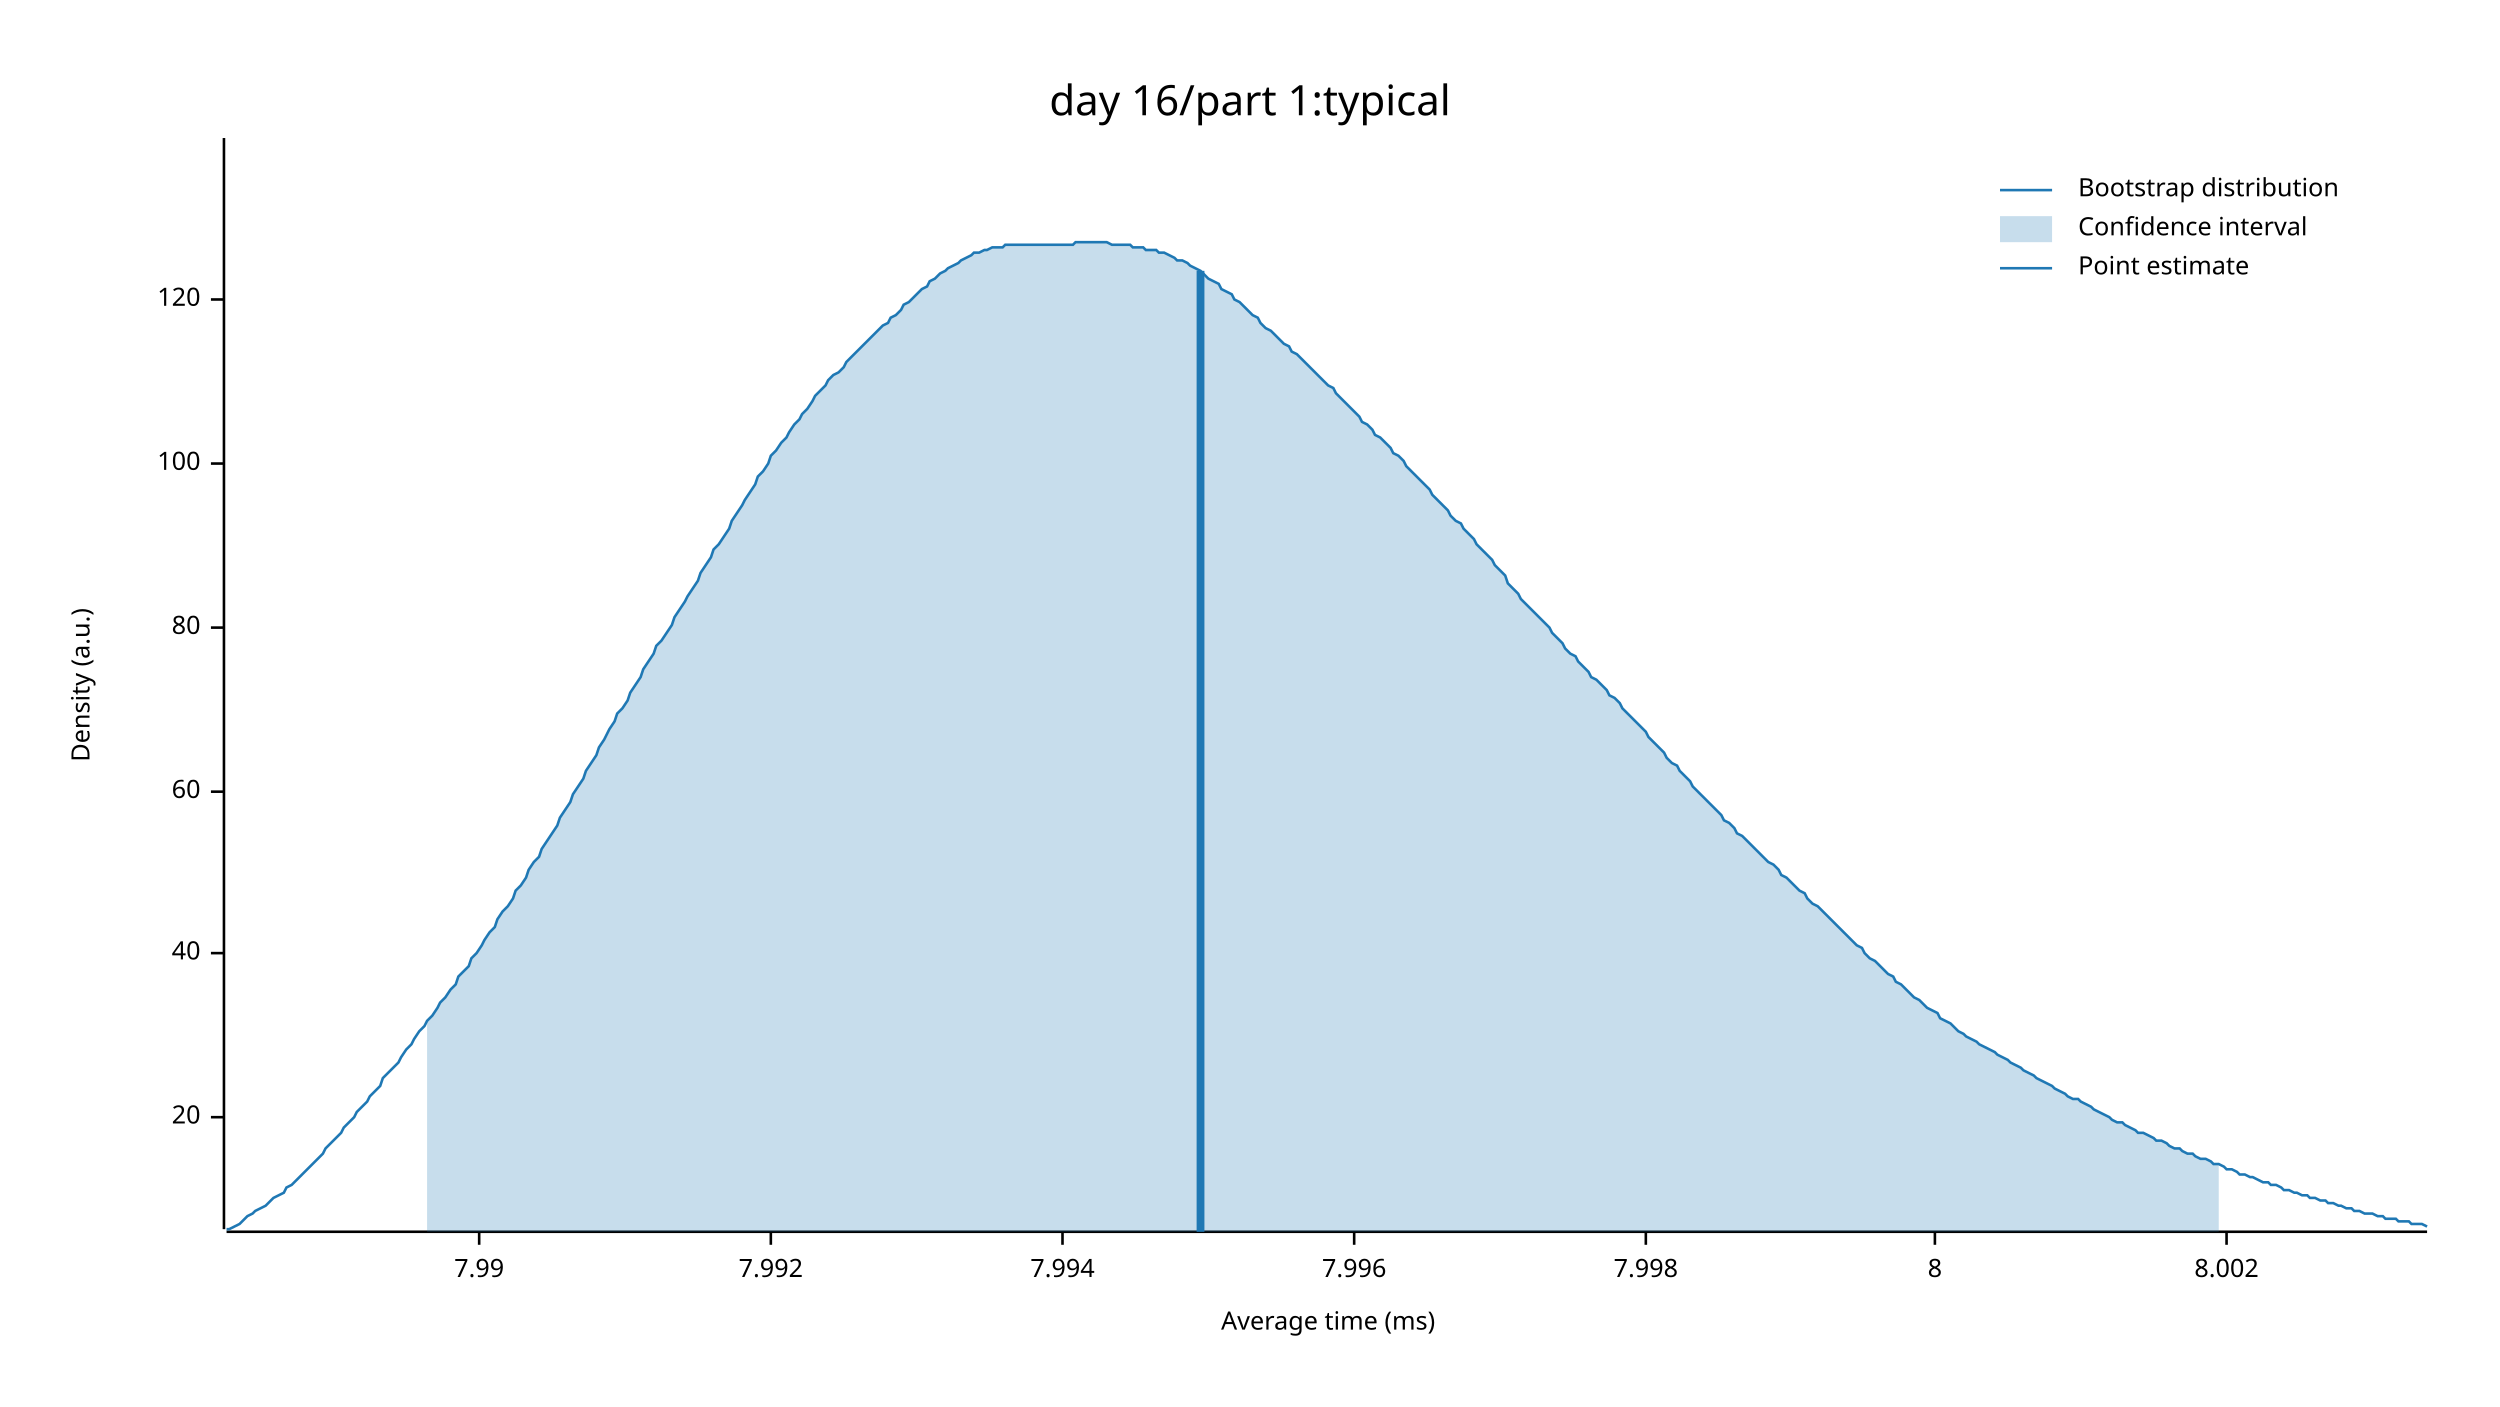
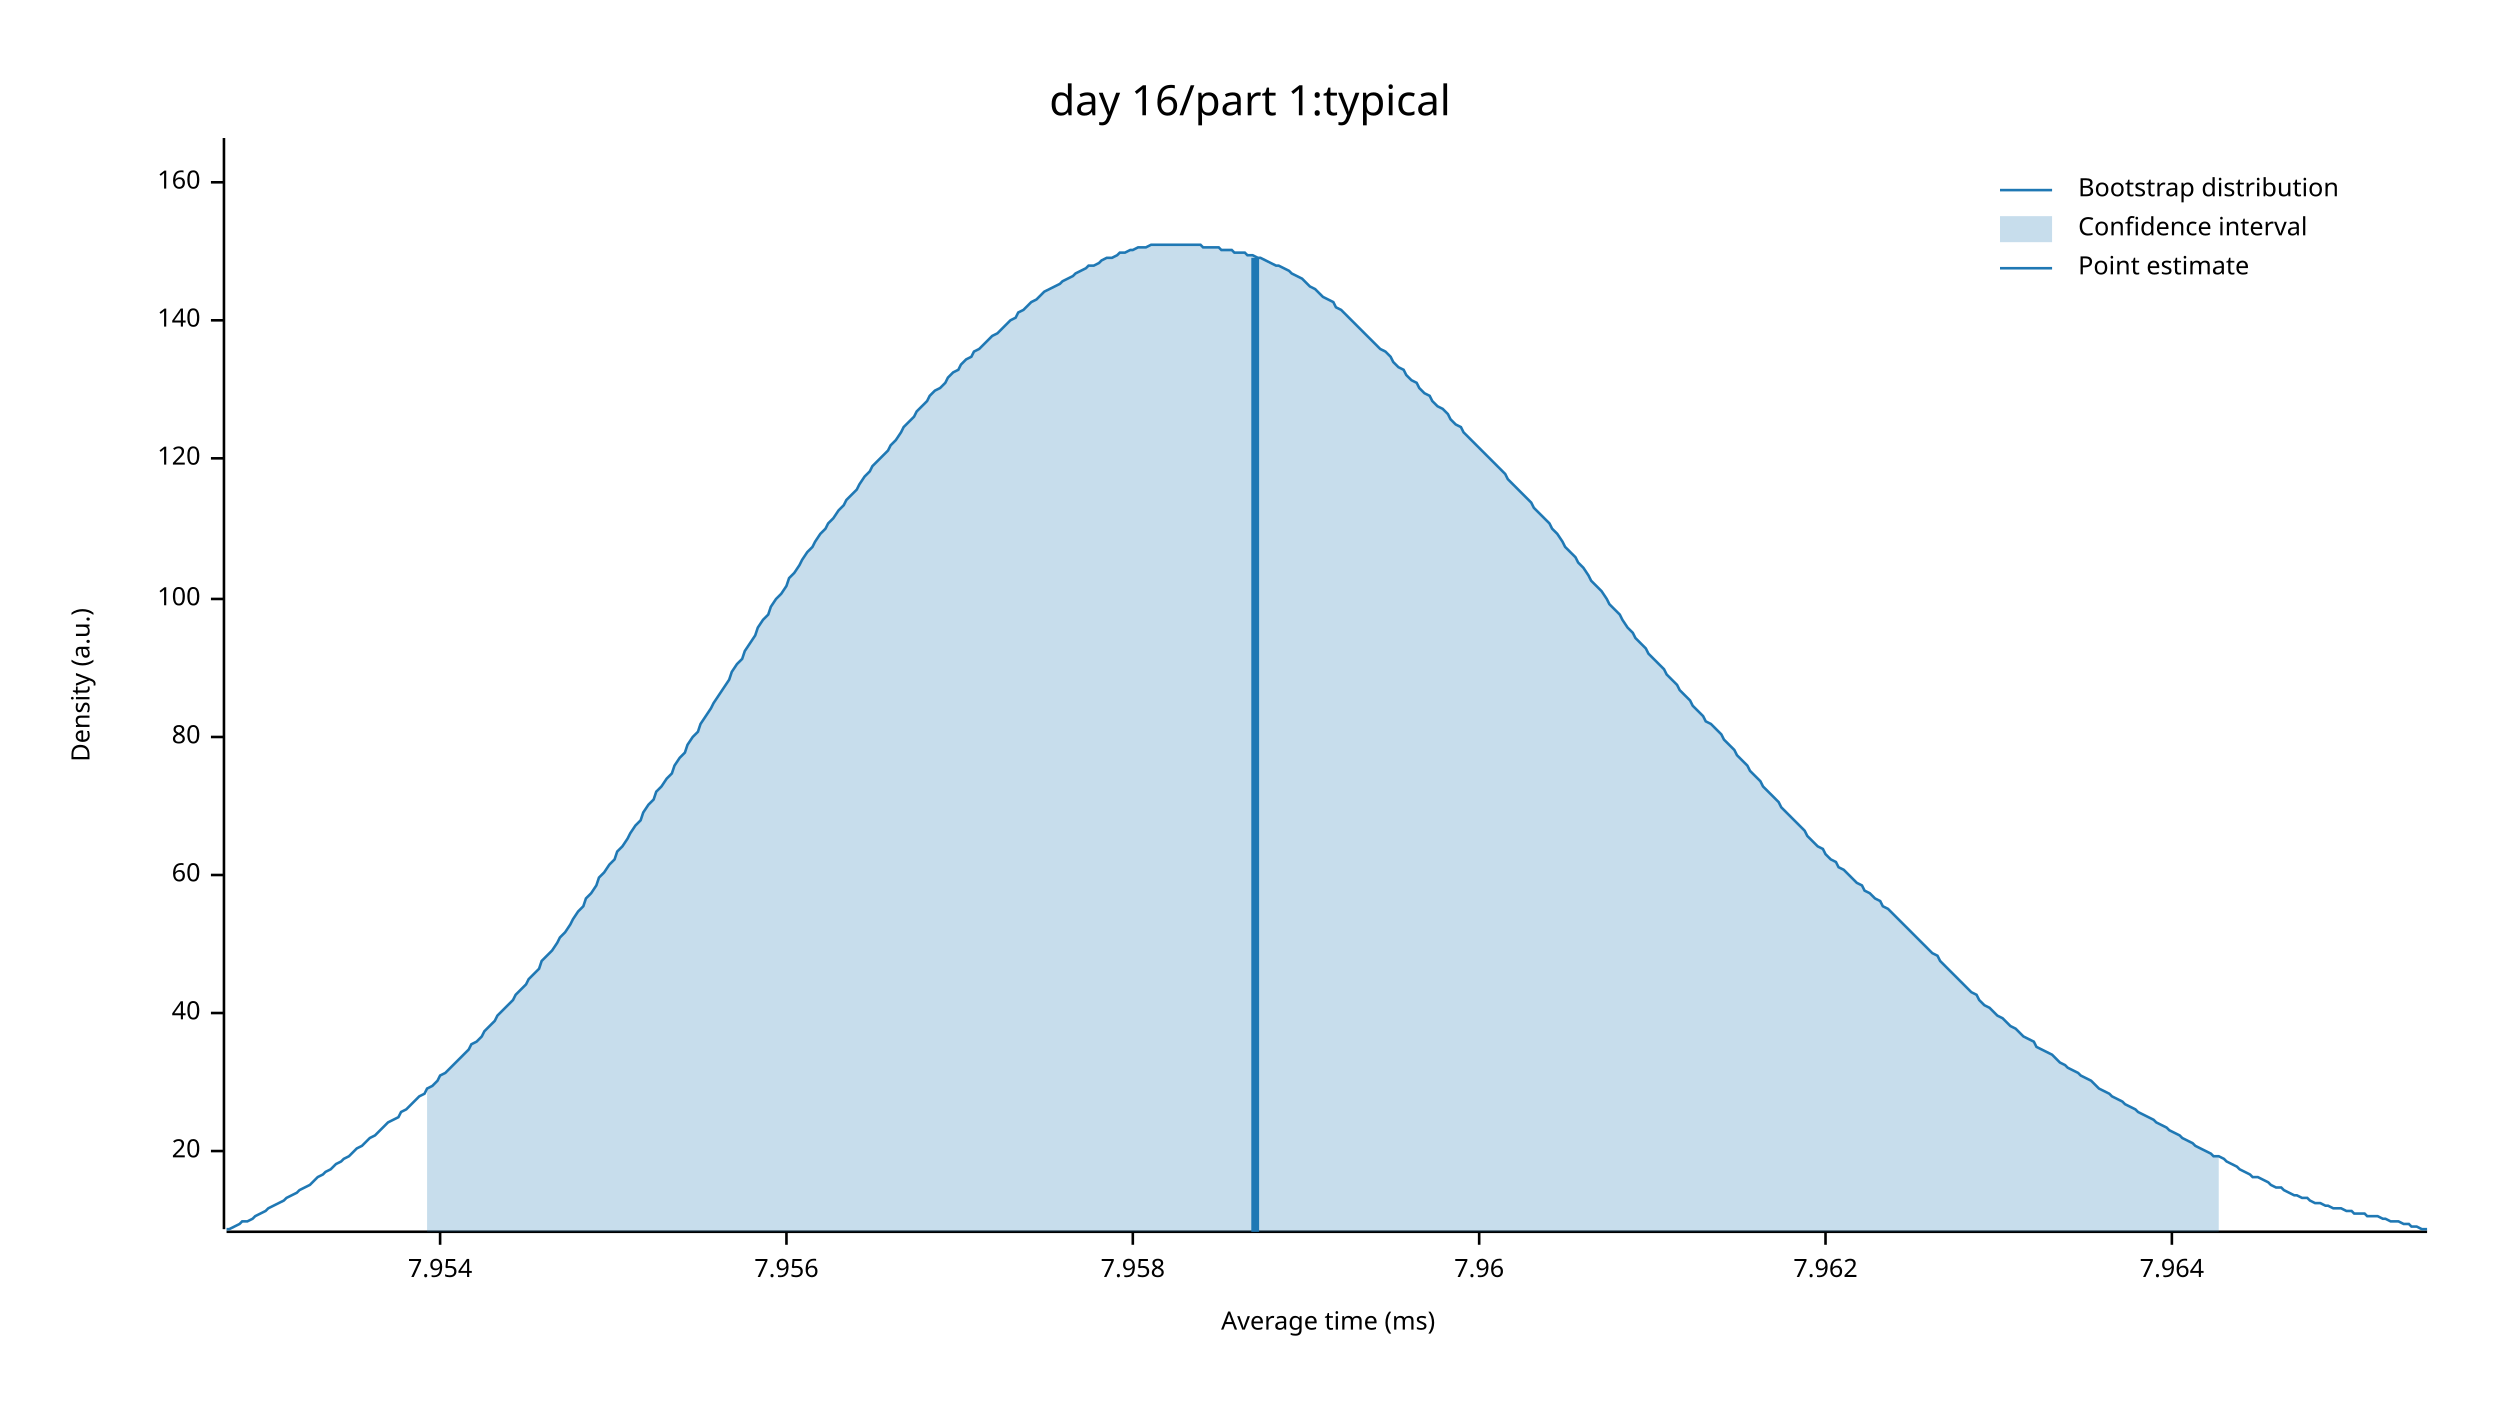
<svg xmlns="http://www.w3.org/2000/svg" width="960" height="540" viewBox="0 0 960 540">
  <text x="480" y="32" dy="0.76em" text-anchor="middle" font-family="sans-serif" font-size="16.129" opacity="1" fill="#000000">
day 16/part 1:typical
</text>
  <text x="27" y="263" dy="0.76em" text-anchor="middle" font-family="sans-serif" font-size="9.677" opacity="1" fill="#000000" transform="rotate(270, 27, 263)">
Density (a.u.)
</text>
  <text x="510" y="513" dy="-0.5ex" text-anchor="middle" font-family="sans-serif" font-size="9.677" opacity="1" fill="#000000">
Average time (ms)
</text>
  <polyline fill="none" opacity="1" stroke="#000000" stroke-width="1" points="86,53 86,472 " />
-   <text x="77" y="429" dy="0.5ex" text-anchor="end" font-family="sans-serif" font-size="9.677" opacity="1" fill="#000000">
+   <text x="77" y="442" dy="0.5ex" text-anchor="end" font-family="sans-serif" font-size="9.677" opacity="1" fill="#000000">
20
</text>
-   <polyline fill="none" opacity="1" stroke="#000000" stroke-width="1" points="81,429 86,429 " />
-   <text x="77" y="366" dy="0.5ex" text-anchor="end" font-family="sans-serif" font-size="9.677" opacity="1" fill="#000000">
+   <polyline fill="none" opacity="1" stroke="#000000" stroke-width="1" points="81,442 86,442 " />
+   <text x="77" y="389" dy="0.5ex" text-anchor="end" font-family="sans-serif" font-size="9.677" opacity="1" fill="#000000">
40
</text>
-   <polyline fill="none" opacity="1" stroke="#000000" stroke-width="1" points="81,366 86,366 " />
-   <text x="77" y="304" dy="0.5ex" text-anchor="end" font-family="sans-serif" font-size="9.677" opacity="1" fill="#000000">
+   <polyline fill="none" opacity="1" stroke="#000000" stroke-width="1" points="81,389 86,389 " />
+   <text x="77" y="336" dy="0.5ex" text-anchor="end" font-family="sans-serif" font-size="9.677" opacity="1" fill="#000000">
60
</text>
-   <polyline fill="none" opacity="1" stroke="#000000" stroke-width="1" points="81,304 86,304 " />
-   <text x="77" y="241" dy="0.5ex" text-anchor="end" font-family="sans-serif" font-size="9.677" opacity="1" fill="#000000">
+   <polyline fill="none" opacity="1" stroke="#000000" stroke-width="1" points="81,336 86,336 " />
+   <text x="77" y="283" dy="0.5ex" text-anchor="end" font-family="sans-serif" font-size="9.677" opacity="1" fill="#000000">
80
</text>
-   <polyline fill="none" opacity="1" stroke="#000000" stroke-width="1" points="81,241 86,241 " />
-   <text x="77" y="178" dy="0.5ex" text-anchor="end" font-family="sans-serif" font-size="9.677" opacity="1" fill="#000000">
+   <polyline fill="none" opacity="1" stroke="#000000" stroke-width="1" points="81,283 86,283 " />
+   <text x="77" y="230" dy="0.5ex" text-anchor="end" font-family="sans-serif" font-size="9.677" opacity="1" fill="#000000">
100
</text>
-   <polyline fill="none" opacity="1" stroke="#000000" stroke-width="1" points="81,178 86,178 " />
-   <text x="77" y="115" dy="0.5ex" text-anchor="end" font-family="sans-serif" font-size="9.677" opacity="1" fill="#000000">
+   <polyline fill="none" opacity="1" stroke="#000000" stroke-width="1" points="81,230 86,230 " />
+   <text x="77" y="176" dy="0.5ex" text-anchor="end" font-family="sans-serif" font-size="9.677" opacity="1" fill="#000000">
120
</text>
-   <polyline fill="none" opacity="1" stroke="#000000" stroke-width="1" points="81,115 86,115 " />
+   <polyline fill="none" opacity="1" stroke="#000000" stroke-width="1" points="81,176 86,176 " />
+   <text x="77" y="123" dy="0.5ex" text-anchor="end" font-family="sans-serif" font-size="9.677" opacity="1" fill="#000000">
+ 140
+ </text>
+   <polyline fill="none" opacity="1" stroke="#000000" stroke-width="1" points="81,123 86,123 " />
+   <text x="77" y="70" dy="0.5ex" text-anchor="end" font-family="sans-serif" font-size="9.677" opacity="1" fill="#000000">
+ 160
+ </text>
+   <polyline fill="none" opacity="1" stroke="#000000" stroke-width="1" points="81,70 86,70 " />
  <polyline fill="none" opacity="1" stroke="#000000" stroke-width="1" points="87,473 932,473 " />
-   <text x="184" y="483" dy="0.76em" text-anchor="middle" font-family="sans-serif" font-size="9.677" opacity="1" fill="#000000">
- 7.99
+   <text x="169" y="483" dy="0.76em" text-anchor="middle" font-family="sans-serif" font-size="9.677" opacity="1" fill="#000000">
+ 7.954
</text>
-   <polyline fill="none" opacity="1" stroke="#000000" stroke-width="1" points="184,473 184,478 " />
-   <text x="296" y="483" dy="0.76em" text-anchor="middle" font-family="sans-serif" font-size="9.677" opacity="1" fill="#000000">
- 7.992
+   <polyline fill="none" opacity="1" stroke="#000000" stroke-width="1" points="169,473 169,478 " />
+   <text x="302" y="483" dy="0.76em" text-anchor="middle" font-family="sans-serif" font-size="9.677" opacity="1" fill="#000000">
+ 7.956
</text>
-   <polyline fill="none" opacity="1" stroke="#000000" stroke-width="1" points="296,473 296,478 " />
-   <text x="408" y="483" dy="0.76em" text-anchor="middle" font-family="sans-serif" font-size="9.677" opacity="1" fill="#000000">
- 7.994
+   <polyline fill="none" opacity="1" stroke="#000000" stroke-width="1" points="302,473 302,478 " />
+   <text x="435" y="483" dy="0.76em" text-anchor="middle" font-family="sans-serif" font-size="9.677" opacity="1" fill="#000000">
+ 7.958
</text>
-   <polyline fill="none" opacity="1" stroke="#000000" stroke-width="1" points="408,473 408,478 " />
-   <text x="520" y="483" dy="0.76em" text-anchor="middle" font-family="sans-serif" font-size="9.677" opacity="1" fill="#000000">
- 7.996
+   <polyline fill="none" opacity="1" stroke="#000000" stroke-width="1" points="435,473 435,478 " />
+   <text x="568" y="483" dy="0.76em" text-anchor="middle" font-family="sans-serif" font-size="9.677" opacity="1" fill="#000000">
+ 7.96
</text>
-   <polyline fill="none" opacity="1" stroke="#000000" stroke-width="1" points="520,473 520,478 " />
-   <text x="632" y="483" dy="0.76em" text-anchor="middle" font-family="sans-serif" font-size="9.677" opacity="1" fill="#000000">
- 7.998
+   <polyline fill="none" opacity="1" stroke="#000000" stroke-width="1" points="568,473 568,478 " />
+   <text x="701" y="483" dy="0.76em" text-anchor="middle" font-family="sans-serif" font-size="9.677" opacity="1" fill="#000000">
+ 7.962
</text>
-   <polyline fill="none" opacity="1" stroke="#000000" stroke-width="1" points="632,473 632,478 " />
-   <text x="743" y="483" dy="0.76em" text-anchor="middle" font-family="sans-serif" font-size="9.677" opacity="1" fill="#000000">
- 8
+   <polyline fill="none" opacity="1" stroke="#000000" stroke-width="1" points="701,473 701,478 " />
+   <text x="834" y="483" dy="0.76em" text-anchor="middle" font-family="sans-serif" font-size="9.677" opacity="1" fill="#000000">
+ 7.964
</text>
-   <polyline fill="none" opacity="1" stroke="#000000" stroke-width="1" points="743,473 743,478 " />
-   <text x="855" y="483" dy="0.76em" text-anchor="middle" font-family="sans-serif" font-size="9.677" opacity="1" fill="#000000">
- 8.002
- </text>
-   <polyline fill="none" opacity="1" stroke="#000000" stroke-width="1" points="855,473 855,478 " />
-   <polyline fill="none" opacity="1" stroke="#1F78B4" stroke-width="1" points="87,472 88,472 90,471 92,470 93,469 95,467 97,466 98,465 100,464 102,463 103,462 105,460 107,459 109,458 110,456 112,455 114,453 115,452 117,450 119,448 120,447 122,445 124,443 125,441 127,439 129,437 131,435 132,433 134,431 136,429 137,427 139,425 141,423 142,421 144,419 146,417 147,414 149,412 151,410 153,408 154,406 156,403 158,401 159,399 161,396 163,394 164,392 166,390 168,387 169,385 171,383 173,380 175,378 176,375 178,373 180,371 181,368 183,366 185,363 186,361 188,358 190,356 191,353 193,350 195,348 197,345 198,342 200,340 202,337 203,334 205,331 207,329 208,326 210,323 212,320 214,317 215,314 217,311 219,308 220,305 222,302 224,299 225,296 227,293 229,290 230,287 232,284 234,280 236,277 237,274 239,272 241,269 242,266 244,263 246,260 247,257 249,254 251,251 252,248 254,246 256,243 258,240 259,237 261,234 263,231 264,229 266,226 268,223 269,220 271,217 273,214 274,211 276,209 278,206 280,203 281,200 283,197 285,194 286,192 288,189 290,186 291,183 293,181 295,178 296,175 298,173 300,170 302,168 303,166 305,163 307,161 308,159 310,157 312,154 313,152 315,150 317,148 318,146 320,144 322,143 324,141 325,139 327,137 329,135 330,134 332,132 334,130 335,129 337,127 339,125 341,124 342,122 344,121 346,119 347,117 349,116 351,114 352,113 354,111 356,110 357,108 359,107 361,105 363,104 364,103 366,102 368,101 369,100 371,99 373,98 374,97 376,97 378,96 379,96 381,95 383,95 385,95 386,94 388,94 390,94 391,94 393,94 395,94 396,94 398,94 400,94 401,94 403,94 405,94 407,94 408,94 410,94 412,94 413,93 415,93 417,93 418,93 420,93 422,93 423,93 425,93 427,94 429,94 430,94 432,94 434,94 435,95 437,95 439,95 440,96 442,96 444,96 445,97 447,97 449,98 451,99 452,100 454,100 456,101 457,102 459,103 461,104 462,105 464,107 466,108 468,109 469,111 471,112 473,113 474,115 476,116 478,118 479,119 481,121 483,122 484,124 486,126 488,127 490,129 491,130 493,132 495,133 496,135 498,136 500,138 501,139 503,141 505,143 506,144 508,146 510,148 512,149 513,151 515,153 517,155 518,156 520,158 522,160 523,162 525,163 527,165 528,167 530,168 532,170 534,172 535,174 537,175 539,177 540,179 542,181 544,183 545,184 547,186 549,188 550,190 552,192 554,194 556,196 557,198 559,200 561,201 562,203 564,205 566,207 567,209 569,211 571,213 573,215 574,217 576,219 578,221 579,224 581,226 583,228 584,230 586,232 588,234 589,235 591,237 593,239 595,241 596,243 598,245 600,247 601,249 603,251 605,252 606,254 608,256 610,258 611,260 613,261 615,263 617,265 618,267 620,268 622,270 623,272 625,274 627,276 628,277 630,279 632,281 633,283 635,285 637,287 639,289 640,291 642,293 644,294 645,296 647,298 649,300 650,302 652,304 654,306 655,307 657,309 659,311 661,313 662,315 664,316 666,318 667,320 669,321 671,323 672,324 674,326 676,328 677,329 679,331 681,332 683,334 684,336 686,337 688,339 689,340 691,342 693,343 694,345 696,347 698,348 700,350 701,351 703,353 705,355 706,356 708,358 710,360 711,361 713,363 715,364 716,366 718,368 720,369 722,371 723,372 725,374 727,375 728,377 730,378 732,380 733,381 735,383 737,384 738,385 740,387 742,388 744,389 745,391 747,392 749,393 750,394 752,396 754,397 755,398 757,399 759,400 760,401 762,402 764,403 766,404 767,405 769,406 771,407 772,408 774,409 776,410 777,411 779,412 781,413 782,414 784,415 786,416 788,417 789,418 791,419 793,420 794,421 796,422 798,422 799,423 801,424 803,425 804,426 806,427 808,428 810,429 811,430 813,431 815,431 816,432 818,433 820,434 821,435 823,435 825,436 827,437 828,438 830,438 832,439 833,440 835,441 837,441 838,442 840,443 842,443 843,444 845,445 847,445 849,446 850,447 852,447 854,448 855,449 857,449 859,450 860,451 862,451 864,452 865,452 867,453 869,454 871,454 872,455 874,455 876,456 877,457 879,457 881,458 882,458 884,459 886,459 887,460 889,460 891,461 893,461 894,462 896,462 898,463 899,463 901,464 903,464 904,465 906,465 908,466 909,466 911,466 913,467 915,467 916,468 918,468 920,468 921,469 923,469 925,469 926,470 928,470 930,470 932,471 " />
-   <polygon opacity="0.25" fill="#1F78B4" points="164,392 166,390 168,387 169,385 171,383 173,380 175,378 176,375 178,373 180,371 181,368 183,366 185,363 186,361 188,358 190,356 191,353 193,350 195,348 197,345 198,342 200,340 202,337 203,334 205,331 207,329 208,326 210,323 212,320 214,317 215,314 217,311 219,308 220,305 222,302 224,299 225,296 227,293 229,290 230,287 232,284 234,280 236,277 237,274 239,272 241,269 242,266 244,263 246,260 247,257 249,254 251,251 252,248 254,246 256,243 258,240 259,237 261,234 263,231 264,229 266,226 268,223 269,220 271,217 273,214 274,211 276,209 278,206 280,203 281,200 283,197 285,194 286,192 288,189 290,186 291,183 293,181 295,178 296,175 298,173 300,170 302,168 303,166 305,163 307,161 308,159 310,157 312,154 313,152 315,150 317,148 318,146 320,144 322,143 324,141 325,139 327,137 329,135 330,134 332,132 334,130 335,129 337,127 339,125 341,124 342,122 344,121 346,119 347,117 349,116 351,114 352,113 354,111 356,110 357,108 359,107 361,105 363,104 364,103 366,102 368,101 369,100 371,99 373,98 374,97 376,97 378,96 379,96 381,95 383,95 385,95 386,94 388,94 390,94 391,94 393,94 395,94 396,94 398,94 400,94 401,94 403,94 405,94 407,94 408,94 410,94 412,94 413,93 415,93 417,93 418,93 420,93 422,93 423,93 425,93 427,94 429,94 430,94 432,94 434,94 435,95 437,95 439,95 440,96 442,96 444,96 445,97 447,97 449,98 451,99 452,100 454,100 456,101 457,102 459,103 461,104 462,105 464,107 466,108 468,109 469,111 471,112 473,113 474,115 476,116 478,118 479,119 481,121 483,122 484,124 486,126 488,127 490,129 491,130 493,132 495,133 496,135 498,136 500,138 501,139 503,141 505,143 506,144 508,146 510,148 512,149 513,151 515,153 517,155 518,156 520,158 522,160 523,162 525,163 527,165 528,167 530,168 532,170 534,172 535,174 537,175 539,177 540,179 542,181 544,183 545,184 547,186 549,188 550,190 552,192 554,194 556,196 557,198 559,200 561,201 562,203 564,205 566,207 567,209 569,211 571,213 573,215 574,217 576,219 578,221 579,224 581,226 583,228 584,230 586,232 588,234 589,235 591,237 593,239 595,241 596,243 598,245 600,247 601,249 603,251 605,252 606,254 608,256 610,258 611,260 613,261 615,263 617,265 618,267 620,268 622,270 623,272 625,274 627,276 628,277 630,279 632,281 633,283 635,285 637,287 639,289 640,291 642,293 644,294 645,296 647,298 649,300 650,302 652,304 654,306 655,307 657,309 659,311 661,313 662,315 664,316 666,318 667,320 669,321 671,323 672,324 674,326 676,328 677,329 679,331 681,332 683,334 684,336 686,337 688,339 689,340 691,342 693,343 694,345 696,347 698,348 700,350 701,351 703,353 705,355 706,356 708,358 710,360 711,361 713,363 715,364 716,366 718,368 720,369 722,371 723,372 725,374 727,375 728,377 730,378 732,380 733,381 735,383 737,384 738,385 740,387 742,388 744,389 745,391 747,392 749,393 750,394 752,396 754,397 755,398 757,399 759,400 760,401 762,402 764,403 766,404 767,405 769,406 771,407 772,408 774,409 776,410 777,411 779,412 781,413 782,414 784,415 786,416 788,417 789,418 791,419 793,420 794,421 796,422 798,422 799,423 801,424 803,425 804,426 806,427 808,428 810,429 811,430 813,431 815,431 816,432 818,433 820,434 821,435 823,435 825,436 827,437 828,438 830,438 832,439 833,440 835,441 837,441 838,442 840,443 842,443 843,444 845,445 847,445 849,446 850,447 852,447 852,473 164,473 " />
-   <polyline fill="none" opacity="1" stroke="#1F78B4" stroke-width="3" points="461,473 461,104 " />
+   <polyline fill="none" opacity="1" stroke="#000000" stroke-width="1" points="834,473 834,478 " />
+   <polyline fill="none" opacity="1" stroke="#1F78B4" stroke-width="1" points="87,472 88,472 90,471 92,470 93,469 95,469 97,468 98,467 100,466 102,465 103,464 105,463 107,462 109,461 110,460 112,459 114,458 115,457 117,456 119,455 120,454 122,452 124,451 125,450 127,449 129,447 131,446 132,445 134,444 136,442 137,441 139,440 141,438 142,437 144,436 146,434 147,433 149,431 151,430 153,429 154,427 156,426 158,424 159,423 161,421 163,420 164,418 166,417 168,415 169,413 171,412 173,410 175,408 176,407 178,405 180,403 181,401 183,400 185,398 186,396 188,394 190,392 191,390 193,388 195,386 197,384 198,382 200,380 202,378 203,376 205,374 207,372 208,369 210,367 212,365 214,362 215,360 217,358 219,355 220,353 222,350 224,348 225,345 227,343 229,340 230,337 232,335 234,332 236,330 237,327 239,325 241,322 242,320 244,317 246,315 247,312 249,309 251,307 252,304 254,302 256,299 258,297 259,294 261,291 263,289 264,286 266,283 268,281 269,278 271,275 273,272 274,270 276,267 278,264 280,261 281,258 283,255 285,253 286,250 288,247 290,244 291,241 293,238 295,236 296,233 298,230 300,228 302,225 303,222 305,220 307,217 308,215 310,212 312,210 313,208 315,205 317,203 318,201 320,199 322,196 324,194 325,192 327,190 329,188 330,186 332,183 334,181 335,179 337,177 339,175 341,173 342,171 344,169 346,166 347,164 349,162 351,160 352,158 354,156 356,154 357,152 359,150 361,149 363,147 364,145 366,143 368,142 369,140 371,138 373,137 374,135 376,134 378,132 379,131 381,129 383,128 385,126 386,125 388,123 390,122 391,120 393,119 395,117 396,116 398,115 400,113 401,112 403,111 405,110 407,109 408,108 410,107 412,106 413,105 415,104 417,103 418,102 420,102 422,101 423,100 425,99 427,99 429,98 430,97 432,97 434,96 435,96 437,95 439,95 440,95 442,94 444,94 445,94 447,94 449,94 451,94 452,94 454,94 456,94 457,94 459,94 461,94 462,95 464,95 466,95 468,95 469,96 471,96 473,96 474,97 476,97 478,97 479,98 481,98 483,99 484,99 486,100 488,101 490,102 491,102 493,103 495,104 496,105 498,106 500,107 501,108 503,110 505,111 506,112 508,114 510,115 512,116 513,118 515,119 517,121 518,122 520,124 522,126 523,127 525,129 527,131 528,132 530,134 532,135 534,137 535,139 537,141 539,142 540,144 542,146 544,147 545,149 547,151 549,152 550,154 552,156 554,157 556,159 557,161 559,163 561,164 562,166 564,168 566,170 567,171 569,173 571,175 573,177 574,178 576,180 578,182 579,184 581,186 583,188 584,189 586,191 588,193 589,195 591,197 593,199 595,201 596,203 598,205 600,208 601,210 603,212 605,214 606,216 608,218 610,221 611,223 613,225 615,227 617,230 618,232 620,234 622,236 623,238 625,241 627,243 628,245 630,247 632,249 633,251 635,253 637,255 639,257 640,259 642,261 644,263 645,265 647,267 649,269 650,271 652,273 654,275 655,277 657,278 659,280 661,282 662,284 664,286 666,288 667,290 669,292 671,294 672,296 674,298 676,300 677,302 679,304 681,306 683,308 684,310 686,312 688,314 689,315 691,317 693,319 694,321 696,323 698,325 700,326 701,328 703,330 705,331 706,333 708,334 710,336 711,337 713,339 715,340 716,342 718,343 720,345 722,346 723,348 725,349 727,351 728,352 730,354 732,356 733,357 735,359 737,361 738,362 740,364 742,366 744,367 745,369 747,371 749,373 750,374 752,376 754,378 755,379 757,381 759,382 760,384 762,386 764,387 766,389 767,390 769,391 771,393 772,394 774,395 776,397 777,398 779,399 781,400 782,402 784,403 786,404 788,405 789,406 791,408 793,409 794,410 796,411 798,412 799,413 801,414 803,415 804,416 806,418 808,419 810,420 811,421 813,422 815,423 816,424 818,425 820,426 821,427 823,428 825,429 827,430 828,431 830,432 832,433 833,434 835,435 837,436 838,437 840,438 842,439 843,440 845,441 847,442 849,443 850,444 852,444 854,445 855,446 857,447 859,448 860,449 862,450 864,451 865,452 867,452 869,453 871,454 872,455 874,456 876,456 877,457 879,458 881,459 882,459 884,460 886,460 887,461 889,462 891,462 893,463 894,463 896,464 898,464 899,464 901,465 903,465 904,466 906,466 908,466 909,467 911,467 913,467 915,468 916,468 918,469 920,469 921,469 923,470 925,470 926,471 928,471 930,472 932,472 " />
+   <polygon opacity="0.25" fill="#1F78B4" points="164,418 166,417 168,415 169,413 171,412 173,410 175,408 176,407 178,405 180,403 181,401 183,400 185,398 186,396 188,394 190,392 191,390 193,388 195,386 197,384 198,382 200,380 202,378 203,376 205,374 207,372 208,369 210,367 212,365 214,362 215,360 217,358 219,355 220,353 222,350 224,348 225,345 227,343 229,340 230,337 232,335 234,332 236,330 237,327 239,325 241,322 242,320 244,317 246,315 247,312 249,309 251,307 252,304 254,302 256,299 258,297 259,294 261,291 263,289 264,286 266,283 268,281 269,278 271,275 273,272 274,270 276,267 278,264 280,261 281,258 283,255 285,253 286,250 288,247 290,244 291,241 293,238 295,236 296,233 298,230 300,228 302,225 303,222 305,220 307,217 308,215 310,212 312,210 313,208 315,205 317,203 318,201 320,199 322,196 324,194 325,192 327,190 329,188 330,186 332,183 334,181 335,179 337,177 339,175 341,173 342,171 344,169 346,166 347,164 349,162 351,160 352,158 354,156 356,154 357,152 359,150 361,149 363,147 364,145 366,143 368,142 369,140 371,138 373,137 374,135 376,134 378,132 379,131 381,129 383,128 385,126 386,125 388,123 390,122 391,120 393,119 395,117 396,116 398,115 400,113 401,112 403,111 405,110 407,109 408,108 410,107 412,106 413,105 415,104 417,103 418,102 420,102 422,101 423,100 425,99 427,99 429,98 430,97 432,97 434,96 435,96 437,95 439,95 440,95 442,94 444,94 445,94 447,94 449,94 451,94 452,94 454,94 456,94 457,94 459,94 461,94 462,95 464,95 466,95 468,95 469,96 471,96 473,96 474,97 476,97 478,97 479,98 481,98 483,99 484,99 486,100 488,101 490,102 491,102 493,103 495,104 496,105 498,106 500,107 501,108 503,110 505,111 506,112 508,114 510,115 512,116 513,118 515,119 517,121 518,122 520,124 522,126 523,127 525,129 527,131 528,132 530,134 532,135 534,137 535,139 537,141 539,142 540,144 542,146 544,147 545,149 547,151 549,152 550,154 552,156 554,157 556,159 557,161 559,163 561,164 562,166 564,168 566,170 567,171 569,173 571,175 573,177 574,178 576,180 578,182 579,184 581,186 583,188 584,189 586,191 588,193 589,195 591,197 593,199 595,201 596,203 598,205 600,208 601,210 603,212 605,214 606,216 608,218 610,221 611,223 613,225 615,227 617,230 618,232 620,234 622,236 623,238 625,241 627,243 628,245 630,247 632,249 633,251 635,253 637,255 639,257 640,259 642,261 644,263 645,265 647,267 649,269 650,271 652,273 654,275 655,277 657,278 659,280 661,282 662,284 664,286 666,288 667,290 669,292 671,294 672,296 674,298 676,300 677,302 679,304 681,306 683,308 684,310 686,312 688,314 689,315 691,317 693,319 694,321 696,323 698,325 700,326 701,328 703,330 705,331 706,333 708,334 710,336 711,337 713,339 715,340 716,342 718,343 720,345 722,346 723,348 725,349 727,351 728,352 730,354 732,356 733,357 735,359 737,361 738,362 740,364 742,366 744,367 745,369 747,371 749,373 750,374 752,376 754,378 755,379 757,381 759,382 760,384 762,386 764,387 766,389 767,390 769,391 771,393 772,394 774,395 776,397 777,398 779,399 781,400 782,402 784,403 786,404 788,405 789,406 791,408 793,409 794,410 796,411 798,412 799,413 801,414 803,415 804,416 806,418 808,419 810,420 811,421 813,422 815,423 816,424 818,425 820,426 821,427 823,428 825,429 827,430 828,431 830,432 832,433 833,434 835,435 837,436 838,437 840,438 842,439 843,440 845,441 847,442 849,443 850,444 852,444 852,473 164,473 " />
+   <polyline fill="none" opacity="1" stroke="#1F78B4" stroke-width="3" points="482,473 482,99 " />
  <text x="798" y="68" dy="0.76em" text-anchor="start" font-family="sans-serif" font-size="9.677" opacity="1" fill="#000000">
Bootstrap distribution
</text>
  <text x="798" y="83" dy="0.76em" text-anchor="start" font-family="sans-serif" font-size="9.677" opacity="1" fill="#000000">
Confidence interval
</text>
  <text x="798" y="98" dy="0.76em" text-anchor="start" font-family="sans-serif" font-size="9.677" opacity="1" fill="#000000">
Point estimate
</text>
  <polyline fill="none" opacity="1" stroke="#1F78B4" stroke-width="1" points="768,73 788,73 " />
  <rect x="768" y="83" width="20" height="10" opacity="0.25" fill="#1F78B4" stroke="none" />
  <polyline fill="none" opacity="1" stroke="#1F78B4" stroke-width="1" points="768,103 788,103 " />
</svg>
